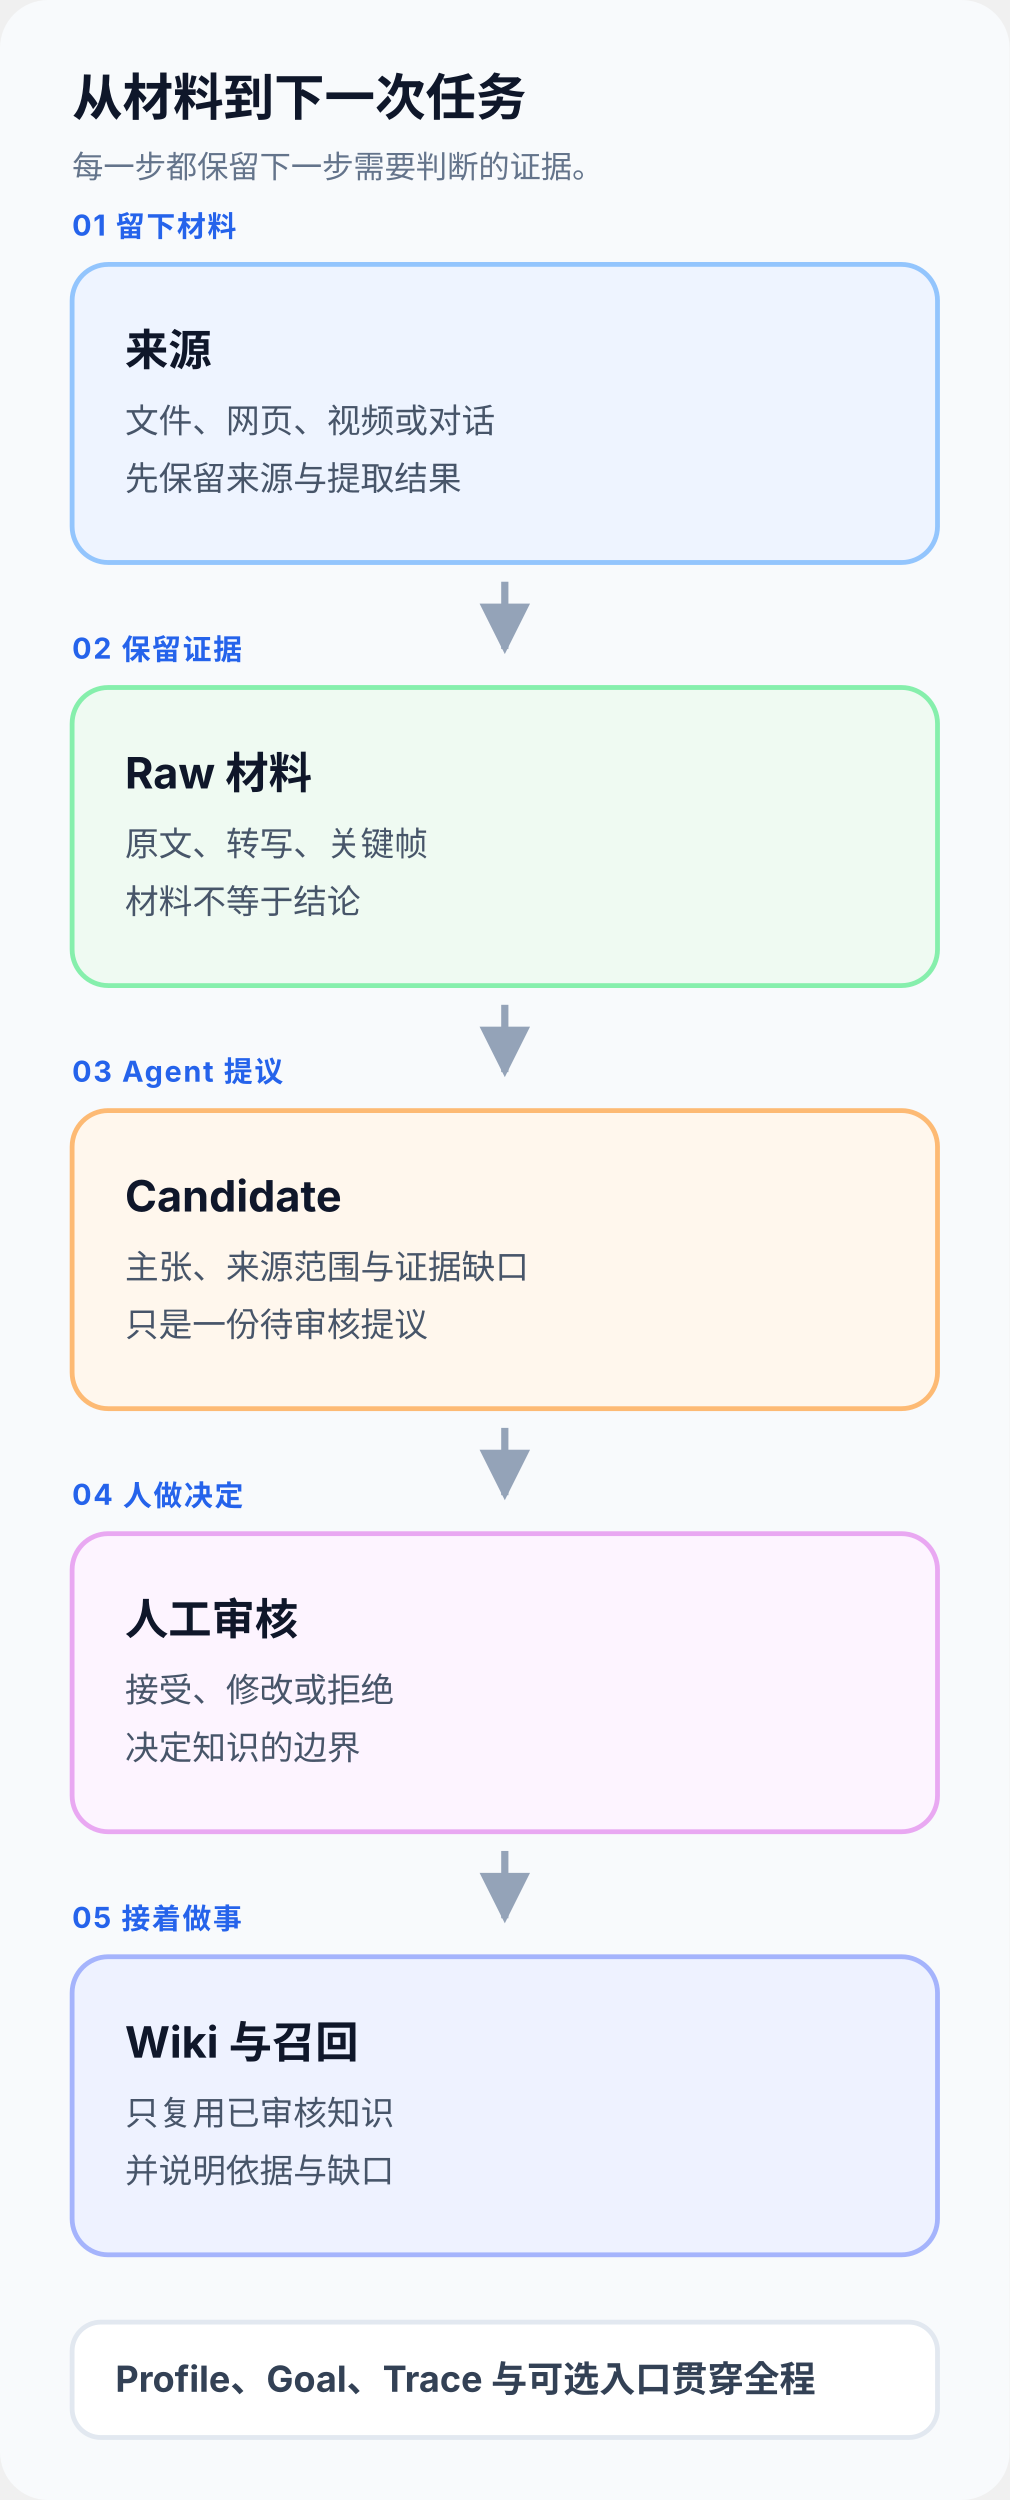
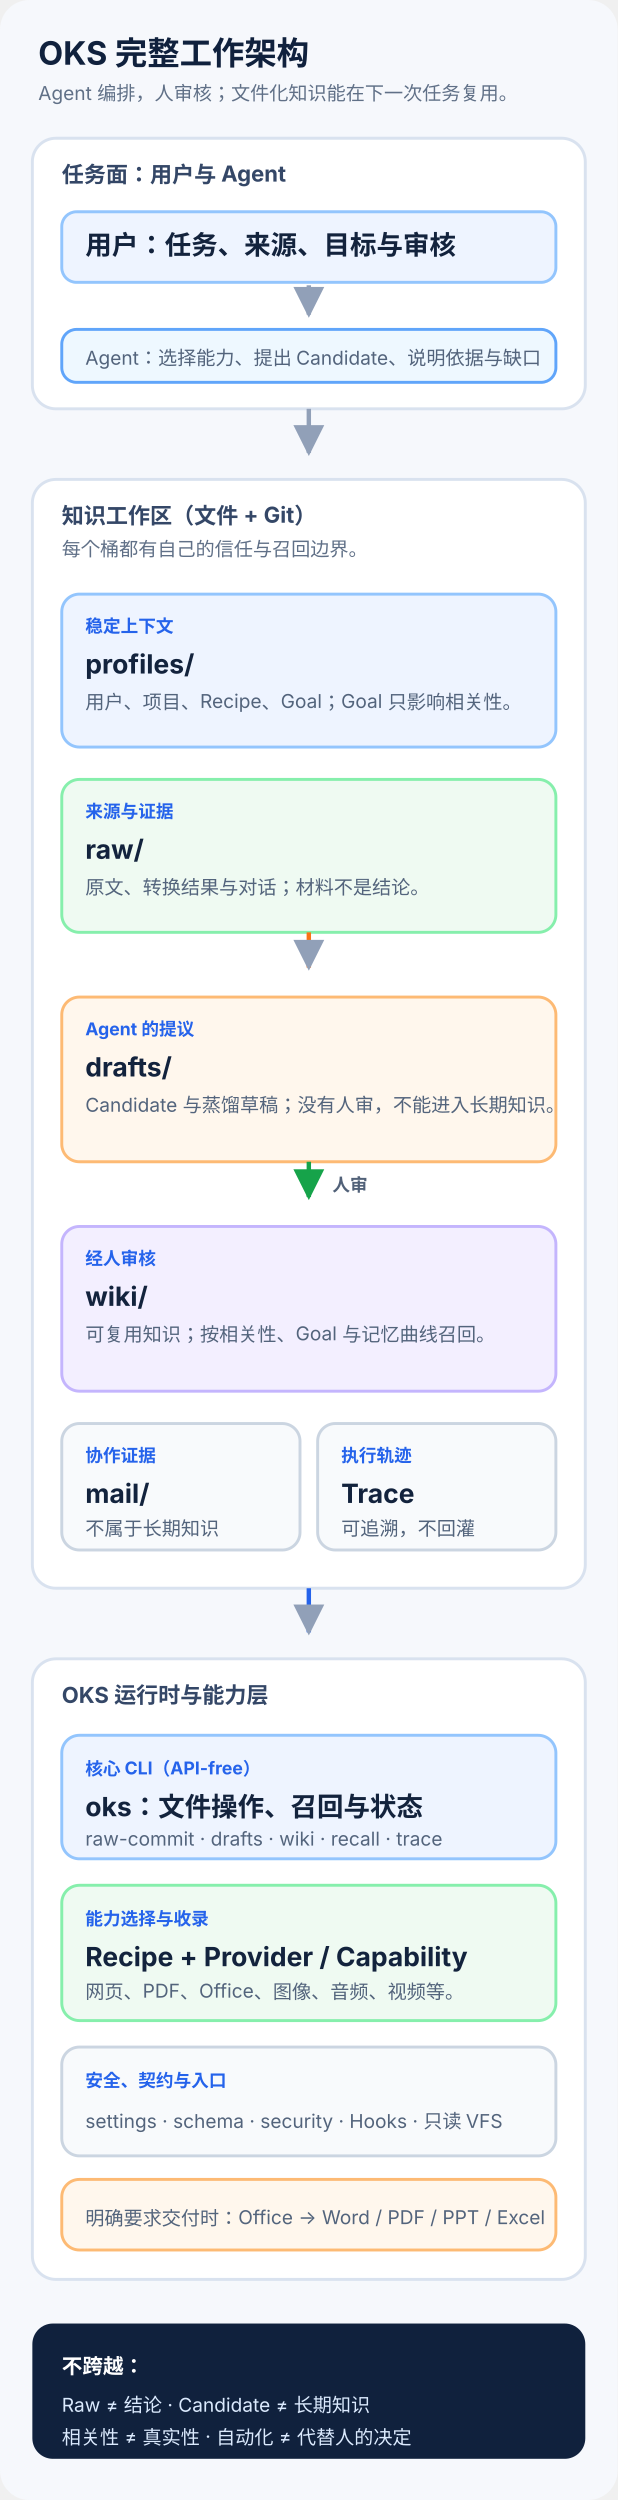
- <svg xmlns="http://www.w3.org/2000/svg" viewBox="0 0 420 1040" role="img" aria-labelledby="title desc">
+ <svg xmlns="http://www.w3.org/2000/svg" viewBox="0 0 420 1700" role="img" aria-labelledby="title desc">
  <defs>
    <style>
-       .title { fill: #0f172a; font: 700 21px -apple-system, BlinkMacSystemFont, 'Segoe UI', 'PingFang SC', sans-serif; }
-       .sub { fill: #64748b; font: 400 13px -apple-system, BlinkMacSystemFont, 'Segoe UI', 'PingFang SC', sans-serif; }
-       .step { fill: #2563eb; font: 700 12px -apple-system, BlinkMacSystemFont, 'Segoe UI', 'PingFang SC', sans-serif; letter-spacing: .7px; }
-       .card-title { fill: #0f172a; font: 700 18px -apple-system, BlinkMacSystemFont, 'Segoe UI', 'PingFang SC', sans-serif; }
-       .card-body { fill: #475569; font: 400 14px -apple-system, BlinkMacSystemFont, 'Segoe UI', 'PingFang SC', sans-serif; }
-       .support-title { fill: #334155; font: 700 15px -apple-system, BlinkMacSystemFont, 'Segoe UI', 'PingFang SC', sans-serif; }
-       .support-body { fill: #64748b; font: 400 13px -apple-system, BlinkMacSystemFont, 'Segoe UI', 'PingFang SC', sans-serif; }
+       .title{fill:#10213d;font:700 22px -apple-system,BlinkMacSystemFont,'Segoe UI','PingFang SC','Microsoft YaHei',sans-serif}.sub{fill:#607087;font:400 13px -apple-system,BlinkMacSystemFont,'Segoe UI','PingFang SC','Microsoft YaHei',sans-serif}.zone{fill:#344767;font:700 15px -apple-system,BlinkMacSystemFont,'Segoe UI','PingFang SC','Microsoft YaHei',sans-serif}.tag{fill:#2563eb;font:700 12px -apple-system,BlinkMacSystemFont,'Segoe UI','PingFang SC','Microsoft YaHei',sans-serif}.head{fill:#13233d;font:700 18px -apple-system,BlinkMacSystemFont,'Segoe UI','PingFang SC','Microsoft YaHei',sans-serif}.body{fill:#53647c;font:400 13px -apple-system,BlinkMacSystemFont,'Segoe UI','PingFang SC','Microsoft YaHei',sans-serif}.edge{fill:#516178;font:700 12px -apple-system,BlinkMacSystemFont,'Segoe UI','PingFang SC','Microsoft YaHei',sans-serif}
    </style>
    <marker id="arrow" viewBox="0 0 10 10" refX="9" refY="5" markerWidth="7" markerHeight="7" orient="auto">
-       <path d="M0 0 L10 5 L0 10z" fill="#94a3b8" />
+       <path d="M0 0L10 5L0 10Z" fill="#91a0b8" />
+     </marker>
+     <marker id="green" viewBox="0 0 10 10" refX="9" refY="5" markerWidth="7" markerHeight="7" orient="auto">
+       <path d="M0 0L10 5L0 10Z" fill="#16a34a" />
    </marker>
  </defs>
-   <rect width="420" height="1040" rx="20" fill="#f8fafc" />
-   <text x="30" y="48" class="title">从材料到下一次任务</text>
-   <text x="30" y="74" class="sub">每一步都保留下一步需要判断的证据。</text>
-   <g transform="translate(30 110)">
-     <text y="-12" class="step">01 留下材料</text>
-     <rect width="360" height="124" rx="15" fill="#eef4ff" stroke="#93c5fd" stroke-width="2" />
-     <text x="22" y="42" class="card-title">来源</text>
-     <text x="22" y="70" class="card-body">文件、网页、视频或对话</text>
-     <text x="22" y="94" class="card-body">先保留来源与提取结果</text>
-   </g>
-   <path d="M210 242v28" stroke="#94a3b8" stroke-width="3" marker-end="url(#arrow)" />
-   <g transform="translate(30 286)">
-     <text y="-12" class="step">02 保留证据</text>
-     <rect width="360" height="124" rx="15" fill="#effaf2" stroke="#86efac" stroke-width="2" />
-     <text x="22" y="42" class="card-title">Raw 材料</text>
-     <text x="22" y="70" class="card-body">原文、转写、关键帧</text>
-     <text x="22" y="94" class="card-body">材料不等于结论</text>
-   </g>
-   <path d="M210 418v28" stroke="#94a3b8" stroke-width="3" marker-end="url(#arrow)" />
-   <g transform="translate(30 462)">
-     <text y="-12" class="step">03 Agent 提议</text>
-     <rect width="360" height="124" rx="15" fill="#fff7ed" stroke="#fdba74" stroke-width="2" />
-     <text x="22" y="42" class="card-title">Candidate</text>
-     <text x="22" y="70" class="card-body">主张、来源范围与证据缺口</text>
-     <text x="22" y="94" class="card-body">只是一份待审核提议</text>
-   </g>
-   <path d="M210 594v28" stroke="#94a3b8" stroke-width="3" marker-end="url(#arrow)" />
-   <g transform="translate(30 638)">
-     <text y="-12" class="step">04 人做决定</text>
-     <rect width="360" height="124" rx="15" fill="#fdf4ff" stroke="#e9a8f2" stroke-width="2" />
-     <text x="22" y="42" class="card-title">人工审核</text>
-     <text x="22" y="70" class="card-body">接受、修改或拒绝</text>
-     <text x="22" y="94" class="card-body">决定知识的边界</text>
-   </g>
-   <path d="M210 770v28" stroke="#94a3b8" stroke-width="3" marker-end="url(#arrow)" />
-   <g transform="translate(30 814)">
-     <text y="-12" class="step">05 接着做事</text>
-     <rect width="360" height="124" rx="15" fill="#eef2ff" stroke="#a5b4fc" stroke-width="2" />
-     <text x="22" y="42" class="card-title">Wiki 与召回</text>
-     <text x="22" y="70" class="card-body">只复用已审核知识</text>
-     <text x="22" y="94" class="card-body">并说明依据与缺口</text>
-   </g>
-   <rect x="30" y="966" width="360" height="48" rx="12" fill="#fff" stroke="#e2e8f0" stroke-width="2" />
-   <text x="48" y="995" class="support-title">Profile、Goal、Trace 与可选入口贯穿全程</text>
+   <rect width="420" height="1700" rx="20" fill="#f6f8fc" />
+   <text x="26" y="44" class="title">OKS 完整工作架构</text>
+   <text x="26" y="68" class="sub">Agent 编排，人审核；文件化知识能在下一次任务复用。</text>
+   <rect x="22" y="94" width="376" height="184" rx="16" fill="#fff" stroke="#d9e2ef" stroke-width="2" />
+   <text x="42" y="124" class="zone">任务面：用户与 Agent</text>
+   <rect x="42" y="144" width="336" height="48" rx="10" fill="#eef4ff" stroke="#93c5fd" stroke-width="2" />
+   <text x="58" y="173" class="head">用户：任务、来源、目标与审核</text>
+   <path d="M210 194v20" fill="none" stroke="#91a0b8" stroke-width="3" marker-end="url(#arrow)" />
+   <rect x="42" y="224" width="336" height="36" rx="10" fill="#eef8ff" stroke="#60a5fa" stroke-width="2" />
+   <text x="58" y="248" class="body">Agent：选择能力、提出 Candidate、说明依据与缺口</text>
+   <path d="M210 278v30" fill="none" stroke="#91a0b8" stroke-width="3" marker-end="url(#arrow)" />
+   <rect x="22" y="326" width="376" height="754" rx="16" fill="#fff" stroke="#d9e2ef" stroke-width="2" />
+   <text x="42" y="356" class="zone">知识工作区（文件 + Git）</text>
+   <text x="42" y="378" class="sub">每个桶都有自己的信任与召回边界。</text>
+   <rect x="42" y="404" width="336" height="104" rx="12" fill="#eef4ff" stroke="#93c5fd" stroke-width="2" />
+   <text x="58" y="430" class="tag">稳定上下文</text>
+   <text x="58" y="458" class="head">profiles/</text>
+   <text x="58" y="482" class="body">用户、项目、Recipe、Goal；Goal 只影响相关性。</text>
+   <rect x="42" y="530" width="336" height="104" rx="12" fill="#effaf2" stroke="#86efac" stroke-width="2" />
+   <text x="58" y="556" class="tag">来源与证据</text>
+   <text x="58" y="584" class="head">raw/</text>
+   <text x="58" y="608" class="body">原文、转换结果与对话；材料不是结论。</text>
+   <path d="M210 634v24" fill="none" stroke="#f97316" stroke-width="3" marker-end="url(#arrow)" />
+   <rect x="42" y="678" width="336" height="112" rx="12" fill="#fff7ed" stroke="#fdba74" stroke-width="2" />
+   <text x="58" y="704" class="tag">Agent 的提议</text>
+   <text x="58" y="732" class="head">drafts/</text>
+   <text x="58" y="756" class="body">Candidate 与蒸馏草稿；没有人审，不能进入长期知识。</text>
+   <path d="M210 790v24" fill="none" stroke="#16a34a" stroke-width="3" marker-end="url(#green)" />
+   <text x="226" y="810" class="edge">人审</text>
+   <rect x="42" y="834" width="336" height="112" rx="12" fill="#f3efff" stroke="#c4b5fd" stroke-width="2" />
+   <text x="58" y="860" class="tag">经人审核</text>
+   <text x="58" y="888" class="head">wiki/</text>
+   <text x="58" y="912" class="body">可复用知识；按相关性、Goal 与记忆曲线召回。</text>
+   <rect x="42" y="968" width="162" height="86" rx="12" fill="#f8fafc" stroke="#cbd5e1" stroke-width="2" />
+   <text x="58" y="994" class="tag">协作证据</text>
+   <text x="58" y="1022" class="head">mail/</text>
+   <text x="58" y="1044" class="body">不属于长期知识</text>
+   <rect x="216" y="968" width="162" height="86" rx="12" fill="#f8fafc" stroke="#cbd5e1" stroke-width="2" />
+   <text x="232" y="994" class="tag">执行轨迹</text>
+   <text x="232" y="1022" class="head">Trace</text>
+   <text x="232" y="1044" class="body">可追溯，不回灌</text>
+   <path d="M210 1080v30" fill="none" stroke="#2563eb" stroke-width="3" marker-end="url(#arrow)" />
+   <rect x="22" y="1128" width="376" height="422" rx="16" fill="#fff" stroke="#d9e2ef" stroke-width="2" />
+   <text x="42" y="1158" class="zone">OKS 运行时与能力层</text>
+   <rect x="42" y="1180" width="336" height="84" rx="12" fill="#eef4ff" stroke="#93c5fd" stroke-width="2" />
+   <text x="58" y="1207" class="tag">核心 CLI（API-free）</text>
+   <text x="58" y="1235" class="head">oks：文件操作、召回与状态</text>
+   <text x="58" y="1255" class="body">raw-commit · drafts · wiki · recall · trace</text>
+   <rect x="42" y="1282" width="336" height="92" rx="12" fill="#effaf2" stroke="#86efac" stroke-width="2" />
+   <text x="58" y="1309" class="tag">能力选择与收录</text>
+   <text x="58" y="1337" class="head">Recipe + Provider / Capability</text>
+   <text x="58" y="1359" class="body">网页、PDF、Office、图像、音频、视频等。</text>
+   <rect x="42" y="1392" width="336" height="74" rx="12" fill="#f8fafc" stroke="#cbd5e1" stroke-width="2" />
+   <text x="58" y="1419" class="tag">安全、契约与入口</text>
+   <text x="58" y="1447" class="body">settings · schema · security · Hooks · 只读 VFS</text>
+   <rect x="42" y="1482" width="336" height="48" rx="12" fill="#fff7ed" stroke="#fdba74" stroke-width="2" />
+   <text x="58" y="1513" class="body">明确要求交付时：Office → Word / PDF / PPT / Excel</text>
+   <rect x="22" y="1580" width="376" height="92" rx="14" fill="#10213d" />
+   <text x="42" y="1614" fill="#fff" font-family="-apple-system,BlinkMacSystemFont,'Segoe UI','PingFang SC','Microsoft YaHei',sans-serif" font-size="14" font-weight="700">不跨越：</text>
+   <text x="42" y="1640" fill="#dbeafe" font-family="-apple-system,BlinkMacSystemFont,'Segoe UI','PingFang SC','Microsoft YaHei',sans-serif" font-size="13">Raw ≠ 结论 · Candidate ≠ 长期知识</text>
+   <text x="42" y="1662" fill="#dbeafe" font-family="-apple-system,BlinkMacSystemFont,'Segoe UI','PingFang SC','Microsoft YaHei',sans-serif" font-size="13">相关性 ≠ 真实性 · 自动化 ≠ 代替人的决定</text>
</svg>
